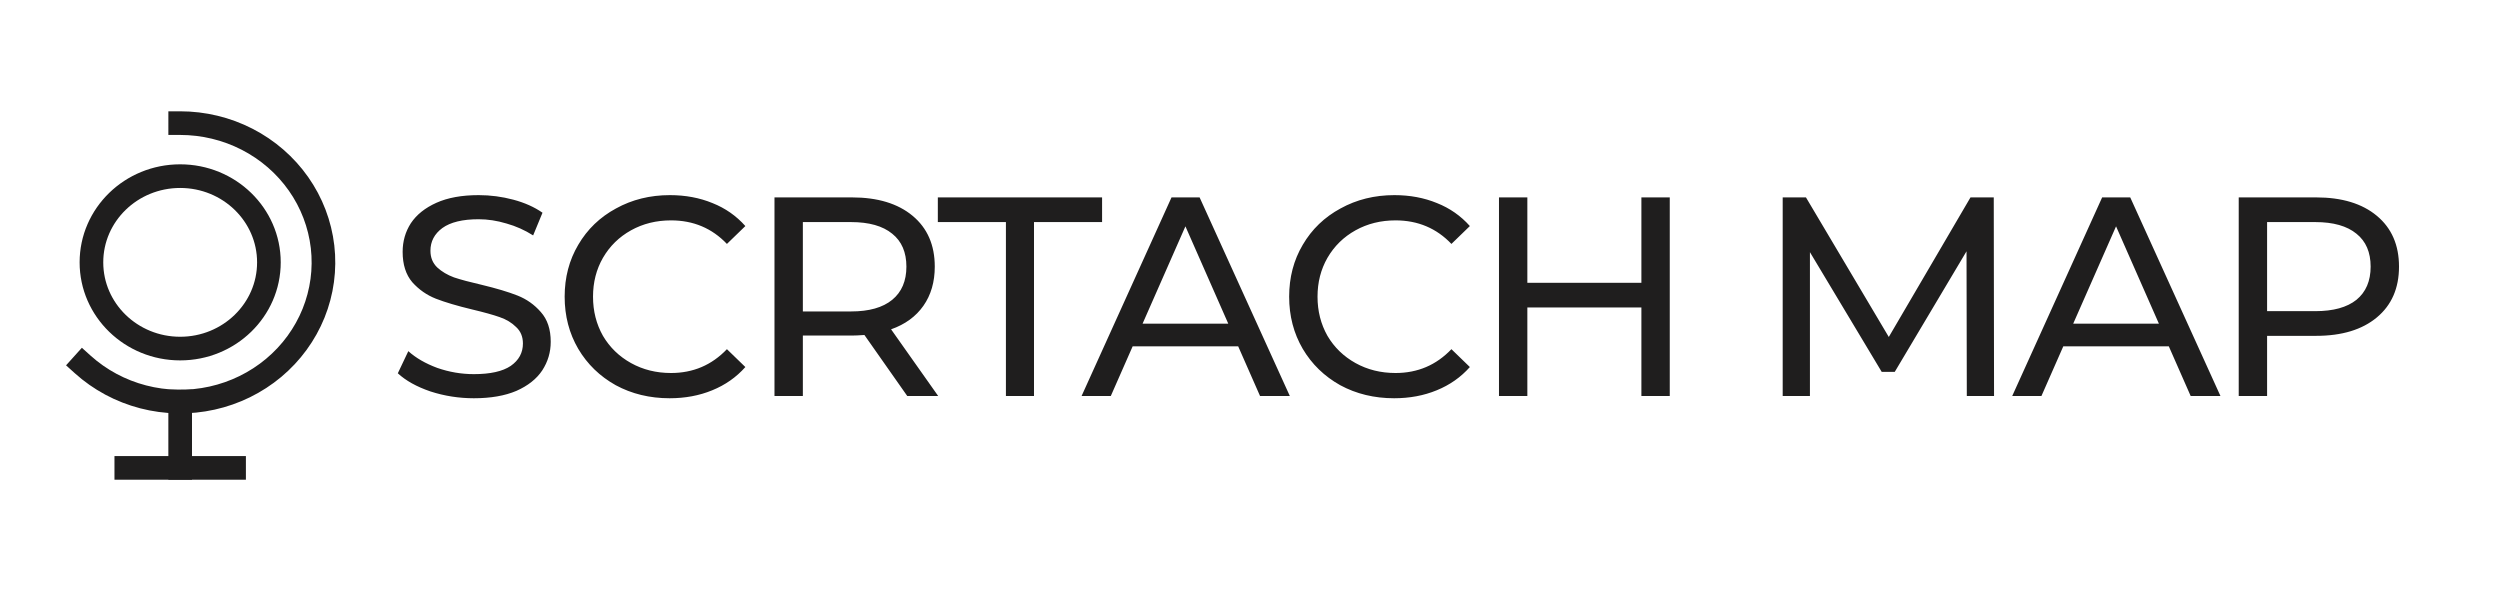
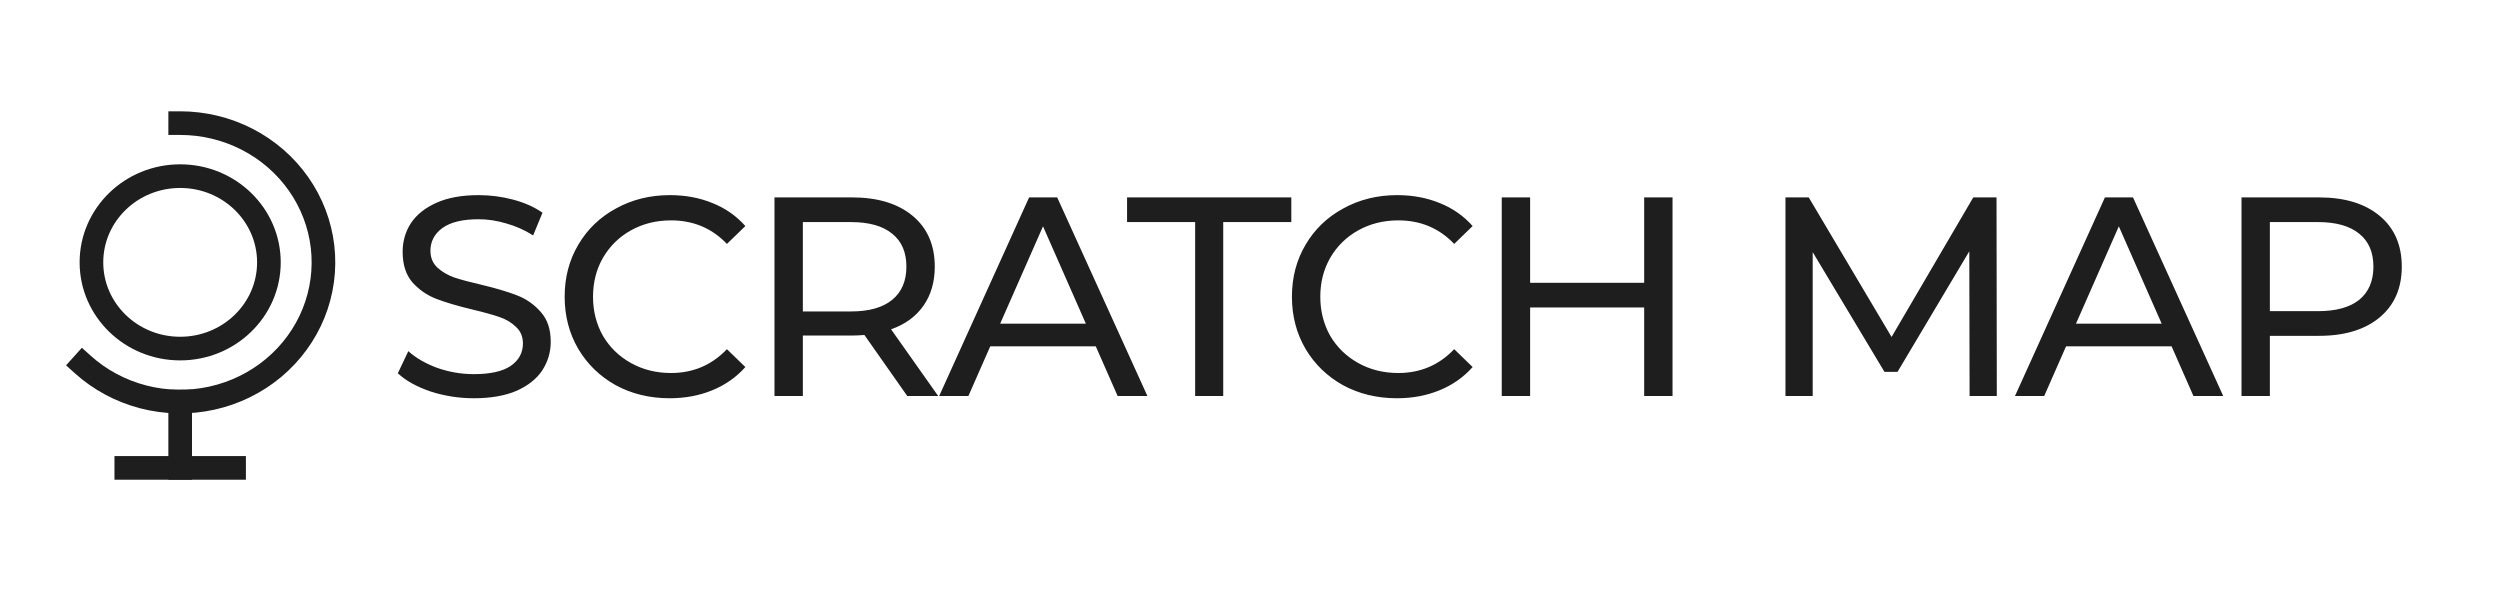
<svg xmlns="http://www.w3.org/2000/svg" id="site-logo" viewBox="0 0 423 100" fill="none">
-   <path class="logo" d="M80.175 67.384C77.647 67.384 75.199 67 72.831 66.232C70.495 65.432 68.655 64.408 67.311 63.16L69.087 59.416C70.367 60.568 71.999 61.512 73.983 62.248C75.999 62.952 78.063 63.304 80.175 63.304C82.959 63.304 85.039 62.84 86.415 61.912C87.791 60.952 88.479 59.688 88.479 58.12C88.479 56.968 88.095 56.04 87.327 55.336C86.591 54.6 85.663 54.04 84.543 53.656C83.455 53.272 81.903 52.84 79.887 52.36C77.359 51.752 75.311 51.144 73.743 50.536C72.207 49.928 70.879 49 69.759 47.752C68.671 46.472 68.127 44.76 68.127 42.616C68.127 40.824 68.591 39.208 69.519 37.768C70.479 36.328 71.919 35.176 73.839 34.312C75.759 33.448 78.143 33.016 80.991 33.016C82.975 33.016 84.927 33.272 86.847 33.784C88.767 34.296 90.415 35.032 91.791 35.992L90.207 39.832C88.799 38.936 87.295 38.264 85.695 37.816C84.095 37.336 82.527 37.096 80.991 37.096C78.271 37.096 76.223 37.592 74.847 38.584C73.503 39.576 72.831 40.856 72.831 42.424C72.831 43.576 73.215 44.52 73.983 45.256C74.751 45.96 75.695 46.52 76.815 46.936C77.967 47.32 79.519 47.736 81.471 48.184C83.999 48.792 86.031 49.4 87.567 50.008C89.103 50.616 90.415 51.544 91.503 52.792C92.623 54.04 93.183 55.72 93.183 57.832C93.183 59.592 92.703 61.208 91.743 62.68C90.783 64.12 89.327 65.272 87.375 66.136C85.423 66.968 83.023 67.384 80.175 67.384ZM113.299 67.384C109.939 67.384 106.899 66.648 104.179 65.176C101.491 63.672 99.379 61.624 97.843 59.032C96.307 56.408 95.539 53.464 95.539 50.2C95.539 46.936 96.307 44.008 97.843 41.416C99.379 38.792 101.507 36.744 104.227 35.272C106.947 33.768 109.987 33.016 113.347 33.016C115.971 33.016 118.371 33.464 120.547 34.36C122.723 35.224 124.579 36.52 126.115 38.248L122.995 41.272C120.467 38.616 117.315 37.288 113.539 37.288C111.043 37.288 108.787 37.848 106.771 38.968C104.755 40.088 103.171 41.64 102.019 43.624C100.899 45.576 100.339 47.768 100.339 50.2C100.339 52.632 100.899 54.84 102.019 56.824C103.171 58.776 104.755 60.312 106.771 61.432C108.787 62.552 111.043 63.112 113.539 63.112C117.283 63.112 120.435 61.768 122.995 59.08L126.115 62.104C124.579 63.832 122.707 65.144 120.499 66.04C118.323 66.936 115.923 67.384 113.299 67.384ZM153.507 67L146.259 56.68C145.363 56.744 144.659 56.776 144.147 56.776H135.843V67H131.043V33.4H144.147C148.499 33.4 151.923 34.44 154.419 36.52C156.915 38.6 158.163 41.464 158.163 45.112C158.163 47.704 157.523 49.912 156.243 51.736C154.963 53.56 153.139 54.888 150.771 55.72L158.739 67H153.507ZM144.003 52.696C147.043 52.696 149.363 52.04 150.963 50.728C152.563 49.416 153.363 47.544 153.363 45.112C153.363 42.68 152.563 40.824 150.963 39.544C149.363 38.232 147.043 37.576 144.003 37.576H135.843V52.696H144.003ZM170.201 37.576H158.681V33.4H186.473V37.576H174.953V67H170.201V37.576ZM209.501 58.6H191.645L187.949 67H183.005L198.221 33.4H202.973L218.237 67H213.197L209.501 58.6ZM207.821 54.76L200.573 38.296L193.325 54.76H207.821ZM235.885 67.384C232.525 67.384 229.485 66.648 226.765 65.176C224.077 63.672 221.965 61.624 220.429 59.032C218.893 56.408 218.125 53.464 218.125 50.2C218.125 46.936 218.893 44.008 220.429 41.416C221.965 38.792 224.093 36.744 226.813 35.272C229.533 33.768 232.573 33.016 235.933 33.016C238.557 33.016 240.957 33.464 243.133 34.36C245.309 35.224 247.165 36.52 248.701 38.248L245.581 41.272C243.053 38.616 239.901 37.288 236.125 37.288C233.629 37.288 231.373 37.848 229.357 38.968C227.341 40.088 225.757 41.64 224.605 43.624C223.485 45.576 222.925 47.768 222.925 50.2C222.925 52.632 223.485 54.84 224.605 56.824C225.757 58.776 227.341 60.312 229.357 61.432C231.373 62.552 233.629 63.112 236.125 63.112C239.869 63.112 243.021 61.768 245.581 59.08L248.701 62.104C247.165 63.832 245.293 65.144 243.085 66.04C240.909 66.936 238.509 67.384 235.885 67.384ZM282.524 33.4V67H277.724V52.024H258.428V67H253.628V33.4H258.428V47.848H277.724V33.4H282.524ZM332.784 67L332.736 42.52L320.592 62.92H318.384L306.24 42.664V67H301.632V33.4H305.568L319.584 57.016L333.408 33.4H337.344L337.392 67H332.784ZM366.964 58.6H349.108L345.412 67H340.468L355.684 33.4H360.436L375.7 67H370.66L366.964 58.6ZM365.284 54.76L358.036 38.296L350.788 54.76H365.284ZM391.896 33.4C396.248 33.4 399.672 34.44 402.168 36.52C404.664 38.6 405.912 41.464 405.912 45.112C405.912 48.76 404.664 51.624 402.168 53.704C399.672 55.784 396.248 56.824 391.896 56.824H383.592V67H378.792V33.4H391.896ZM391.752 52.648C394.792 52.648 397.112 52.008 398.712 50.728C400.312 49.416 401.112 47.544 401.112 45.112C401.112 42.68 400.312 40.824 398.712 39.544C397.112 38.232 394.792 37.576 391.752 37.576H383.592V52.648H391.752Z" fill="#1F1E1E" />
-   <path class="icon" d="M30.486 67.949V79.167" stroke="#1F1E1E" stroke-width="4" stroke-linecap="square" />
+   <path class="logo" d="M80.175 67.384C77.647 67.384 75.199 67 72.831 66.232C70.495 65.432 68.655 64.408 67.311 63.16L69.087 59.416C70.367 60.568 71.999 61.512 73.983 62.248C75.999 62.952 78.063 63.304 80.175 63.304C82.959 63.304 85.039 62.84 86.415 61.912C87.791 60.952 88.479 59.688 88.479 58.12C88.479 56.968 88.095 56.04 87.327 55.336C86.591 54.6 85.663 54.04 84.543 53.656C83.455 53.272 81.903 52.84 79.887 52.36C77.359 51.752 75.311 51.144 73.743 50.536C72.207 49.928 70.879 49 69.759 47.752C68.671 46.472 68.127 44.76 68.127 42.616C68.127 40.824 68.591 39.208 69.519 37.768C70.479 36.328 71.919 35.176 73.839 34.312C75.759 33.448 78.143 33.016 80.991 33.016C82.975 33.016 84.927 33.272 86.847 33.784C88.767 34.296 90.415 35.032 91.791 35.992L90.207 39.832C88.799 38.936 87.295 38.264 85.695 37.816C84.095 37.336 82.527 37.096 80.991 37.096C78.271 37.096 76.223 37.592 74.847 38.584C73.503 39.576 72.831 40.856 72.831 42.424C72.831 43.576 73.215 44.52 73.983 45.256C74.751 45.96 75.695 46.52 76.815 46.936C77.967 47.32 79.519 47.736 81.471 48.184C83.999 48.792 86.031 49.4 87.567 50.008C89.103 50.616 90.415 51.544 91.503 52.792C92.623 54.04 93.183 55.72 93.183 57.832C93.183 59.592 92.703 61.208 91.743 62.68C90.783 64.12 89.327 65.272 87.375 66.136C85.423 66.968 83.023 67.384 80.175 67.384ZM113.299 67.384C109.939 67.384 106.899 66.648 104.179 65.176C101.491 63.672 99.379 61.624 97.843 59.032C96.307 56.408 95.539 53.464 95.539 50.2C95.539 46.936 96.307 44.008 97.843 41.416C99.379 38.792 101.507 36.744 104.227 35.272C106.947 33.768 109.987 33.016 113.347 33.016C115.971 33.016 118.371 33.464 120.547 34.36C122.723 35.224 124.579 36.52 126.115 38.248L122.995 41.272C120.467 38.616 117.315 37.288 113.539 37.288C111.043 37.288 108.787 37.848 106.771 38.968C104.755 40.088 103.171 41.64 102.019 43.624C100.899 45.576 100.339 47.768 100.339 50.2C100.339 52.632 100.899 54.84 102.019 56.824C103.171 58.776 104.755 60.312 106.771 61.432C108.787 62.552 111.043 63.112 113.539 63.112C117.283 63.112 120.435 61.768 122.995 59.08L126.115 62.104C124.579 63.832 122.707 65.144 120.499 66.04C118.323 66.936 115.923 67.384 113.299 67.384ZM153.507 67L146.259 56.68C145.363 56.744 144.659 56.776 144.147 56.776H135.843V67H131.043V33.4H144.147C148.499 33.4 151.923 34.44 154.419 36.52C156.915 38.6 158.163 41.464 158.163 45.112C158.163 47.704 157.523 49.912 156.243 51.736C154.963 53.56 153.139 54.888 150.771 55.72L158.739 67H153.507ZM144.003 52.696C147.043 52.696 149.363 52.04 150.963 50.728C152.563 49.416 153.363 47.544 153.363 45.112C153.363 42.68 152.563 40.824 150.963 39.544C149.363 38.232 147.043 37.576 144.003 37.576H135.843V52.696H144.003ZM185.406 58.6H167.55L163.854 67H158.91L174.126 33.4H178.878L194.142 67H189.102L185.406 58.6ZM183.726 54.76L176.478 38.296L169.23 54.76H183.726ZM202.219 37.576H190.699V33.4H218.491V37.576H206.971V67H202.219V37.576ZM236.354 67.384C232.994 67.384 229.954 66.648 227.234 65.176C224.546 63.672 222.434 61.624 220.898 59.032C219.362 56.408 218.594 53.464 218.594 50.2C218.594 46.936 219.362 44.008 220.898 41.416C222.434 38.792 224.562 36.744 227.282 35.272C230.002 33.768 233.042 33.016 236.402 33.016C239.026 33.016 241.426 33.464 243.602 34.36C245.778 35.224 247.634 36.52 249.17 38.248L246.05 41.272C243.522 38.616 240.37 37.288 236.594 37.288C234.098 37.288 231.842 37.848 229.826 38.968C227.81 40.088 226.226 41.64 225.074 43.624C223.954 45.576 223.394 47.768 223.394 50.2C223.394 52.632 223.954 54.84 225.074 56.824C226.226 58.776 227.81 60.312 229.826 61.432C231.842 62.552 234.098 63.112 236.594 63.112C240.338 63.112 243.49 61.768 246.05 59.08L249.17 62.104C247.634 63.832 245.762 65.144 243.554 66.04C241.378 66.936 238.978 67.384 236.354 67.384ZM282.993 33.4V67H278.193V52.024H258.897V67H254.097V33.4H258.897V47.848H278.193V33.4H282.993ZM333.253 67L333.205 42.52L321.061 62.92H318.853L306.709 42.664V67H302.101V33.4H306.037L320.053 57.016L333.877 33.4H337.813L337.861 67H333.253ZM367.433 58.6H349.577L345.881 67H340.937L356.153 33.4H360.905L376.169 67H371.129L367.433 58.6ZM365.753 54.76L358.505 38.296L351.257 54.76H365.753ZM392.365 33.4C396.717 33.4 400.141 34.44 402.637 36.52C405.133 38.6 406.381 41.464 406.381 45.112C406.381 48.76 405.133 51.624 402.637 53.704C400.141 55.784 396.717 56.824 392.365 56.824H384.061V67H379.261V33.4H392.365ZM392.221 52.648C395.261 52.648 397.581 52.008 399.181 50.728C400.781 49.416 401.581 47.544 401.581 45.112C401.581 42.68 400.781 40.824 399.181 39.544C397.581 38.232 395.261 37.576 392.221 37.576H384.061V52.648H392.221Z" fill="#1F1E1E" />
+   <path class="icon" d="M30.486 67.948V79.167" stroke="#1F1E1E" stroke-width="4" stroke-linecap="square" />
  <path class="icon" d="M21.368 79.167H39.606" stroke="#1F1E1E" stroke-width="4" stroke-linecap="square" />
-   <path class="icon" d="M30.487 20.833C34.435 20.834 38.324 21.771 41.814 23.564C45.305 25.357 48.292 27.951 50.516 31.12C52.741 34.29 54.134 37.94 54.577 41.752C55.019 45.564 54.496 49.423 53.055 52.995C51.612 56.566 49.295 59.741 46.303 62.244C43.311 64.747 39.735 66.502 35.885 67.356C32.036 68.211 28.031 68.14 24.217 67.148C20.403 66.157 16.895 64.275 14 61.667" stroke="#1F1E1E" stroke-width="4" stroke-linecap="square" />
+   <path class="icon" d="M30.487 20.833C34.435 20.834 38.324 21.771 41.814 23.564C45.305 25.357 48.292 27.951 50.516 31.12C52.741 34.29 54.134 37.94 54.577 41.752C55.019 45.564 54.496 49.423 53.055 52.995C51.612 56.566 49.295 59.741 46.303 62.244C43.311 64.747 39.735 66.502 35.885 67.356C32.036 68.211 28.031 68.139 24.217 67.148C20.403 66.156 16.895 64.275 14 61.667" stroke="#1F1E1E" stroke-width="4" stroke-linecap="square" />
  <path class="icon" d="M30.485 58.979C38.777 58.979 45.499 52.448 45.499 44.391C45.499 36.334 38.777 29.803 30.485 29.803C22.193 29.803 15.471 36.334 15.471 44.391C15.471 52.448 22.193 58.979 30.485 58.979Z" stroke="#1F1E1E" stroke-width="4" stroke-linecap="square" />
</svg>
